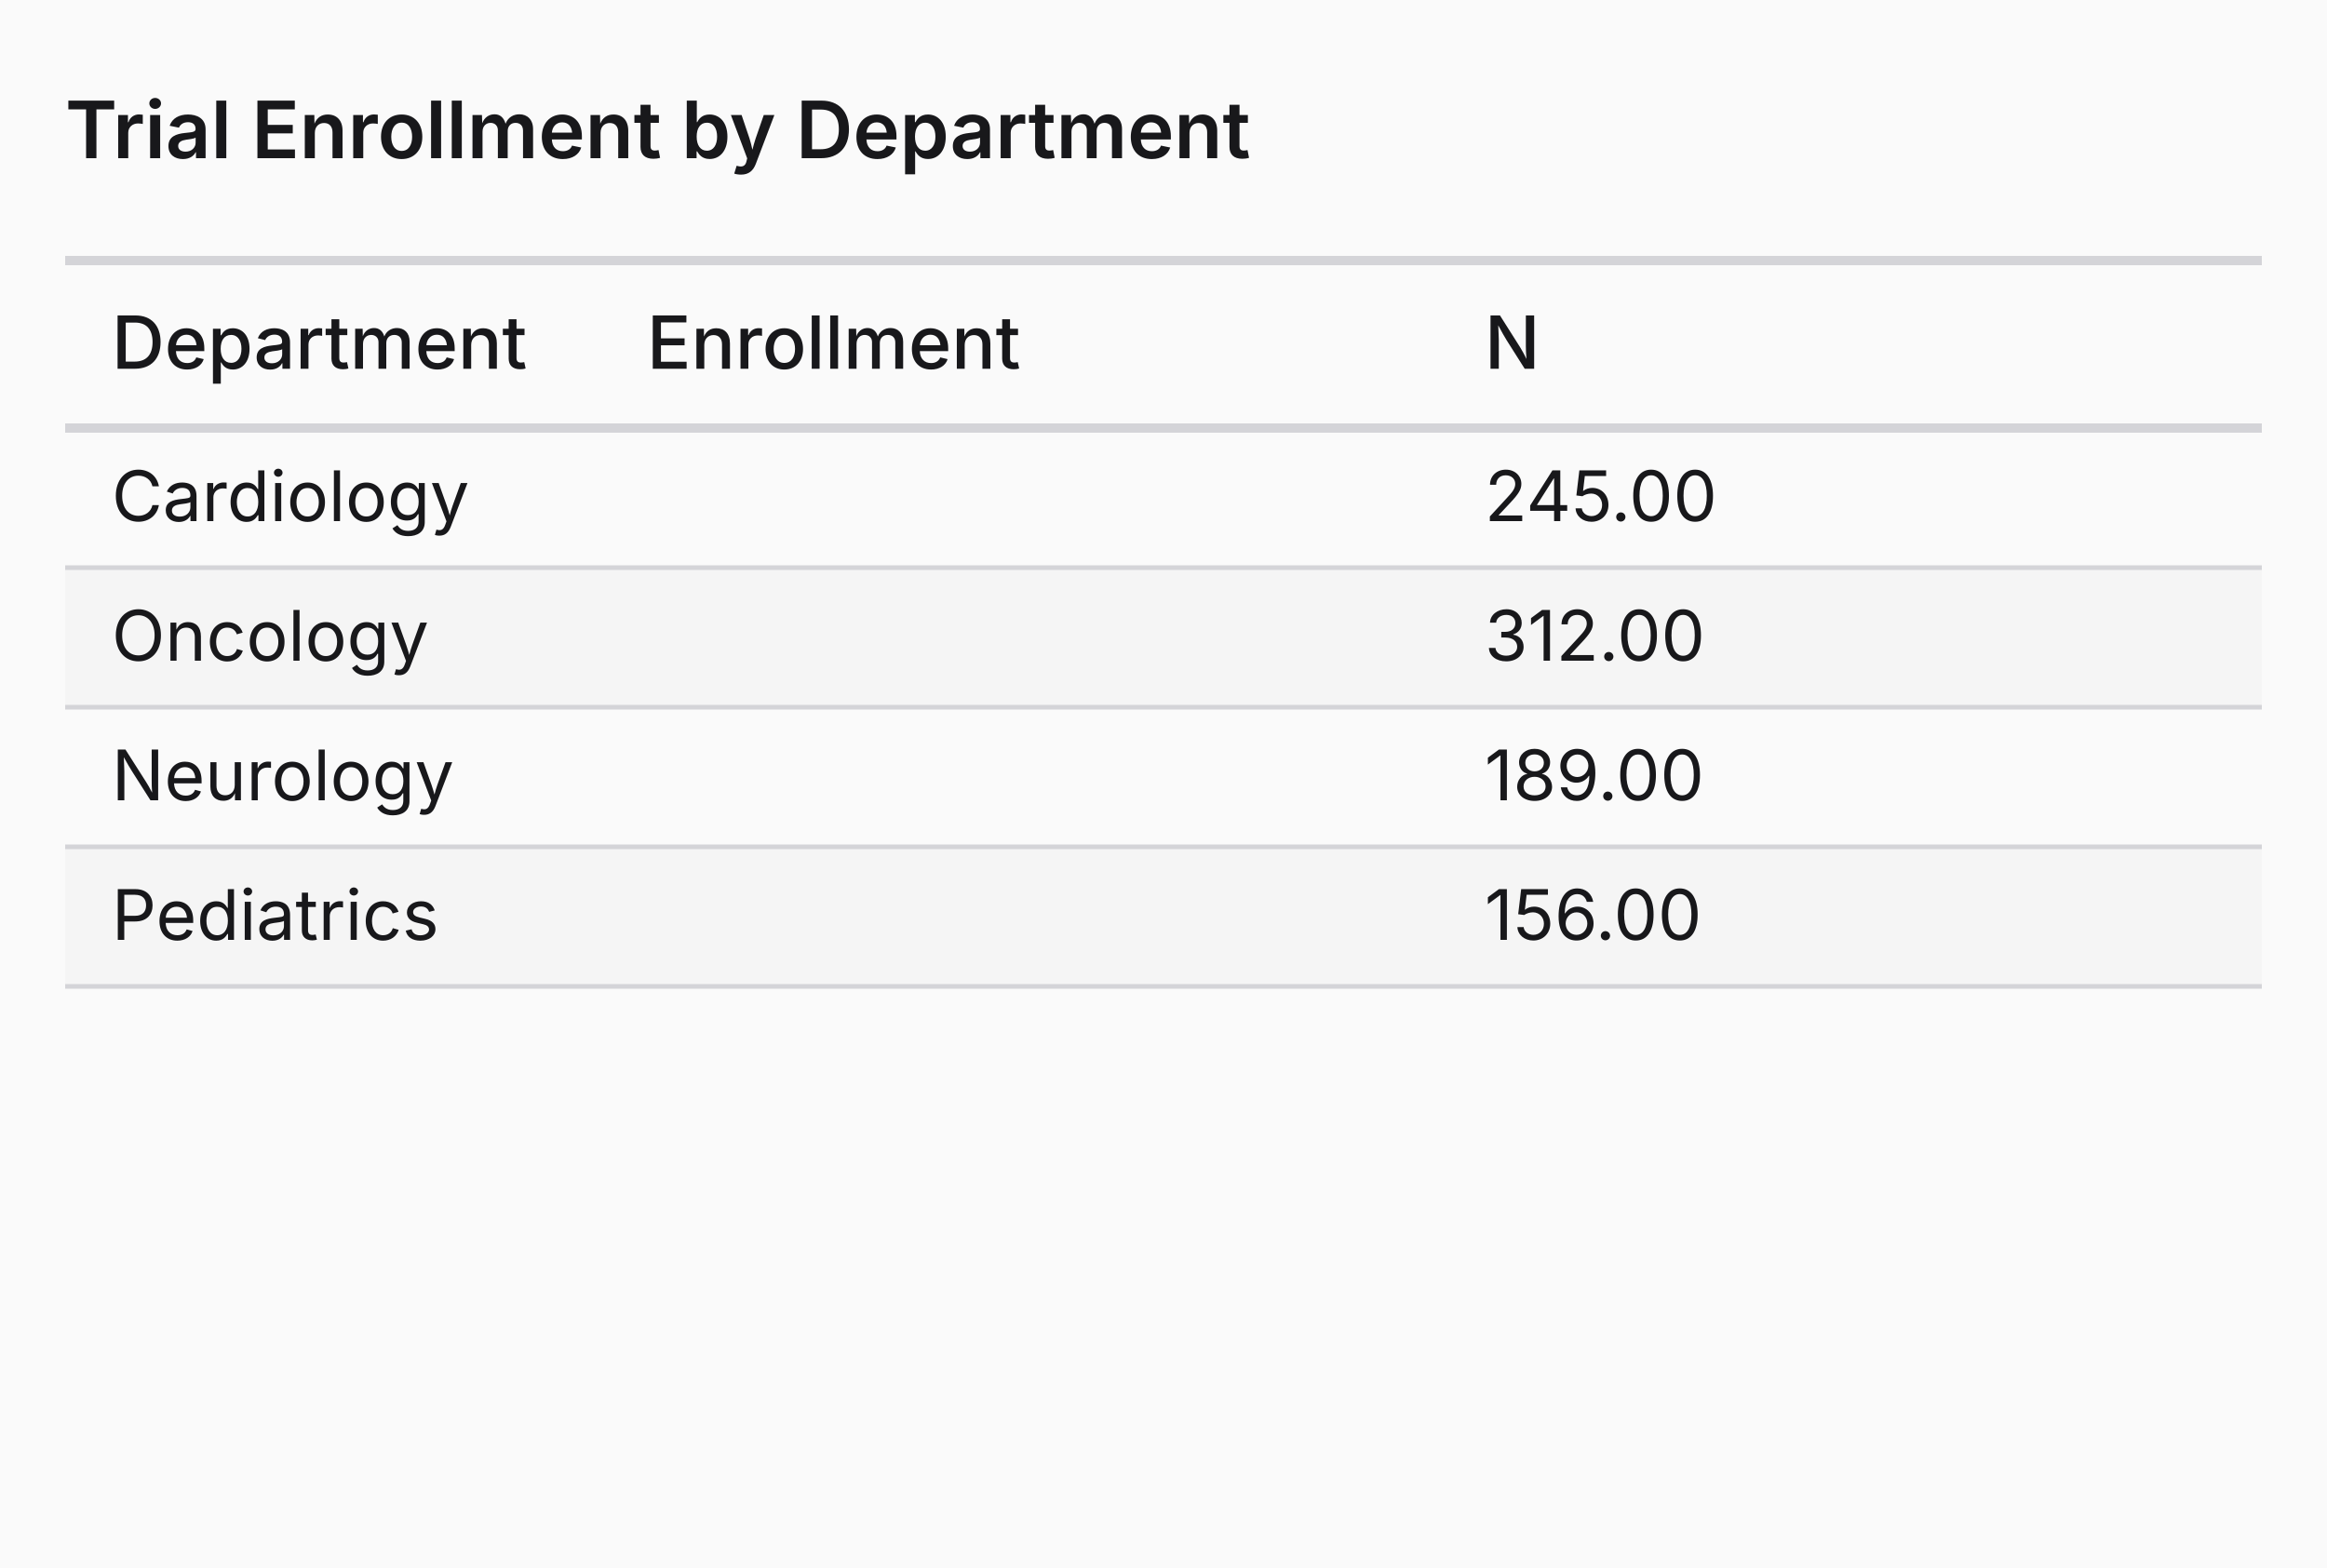
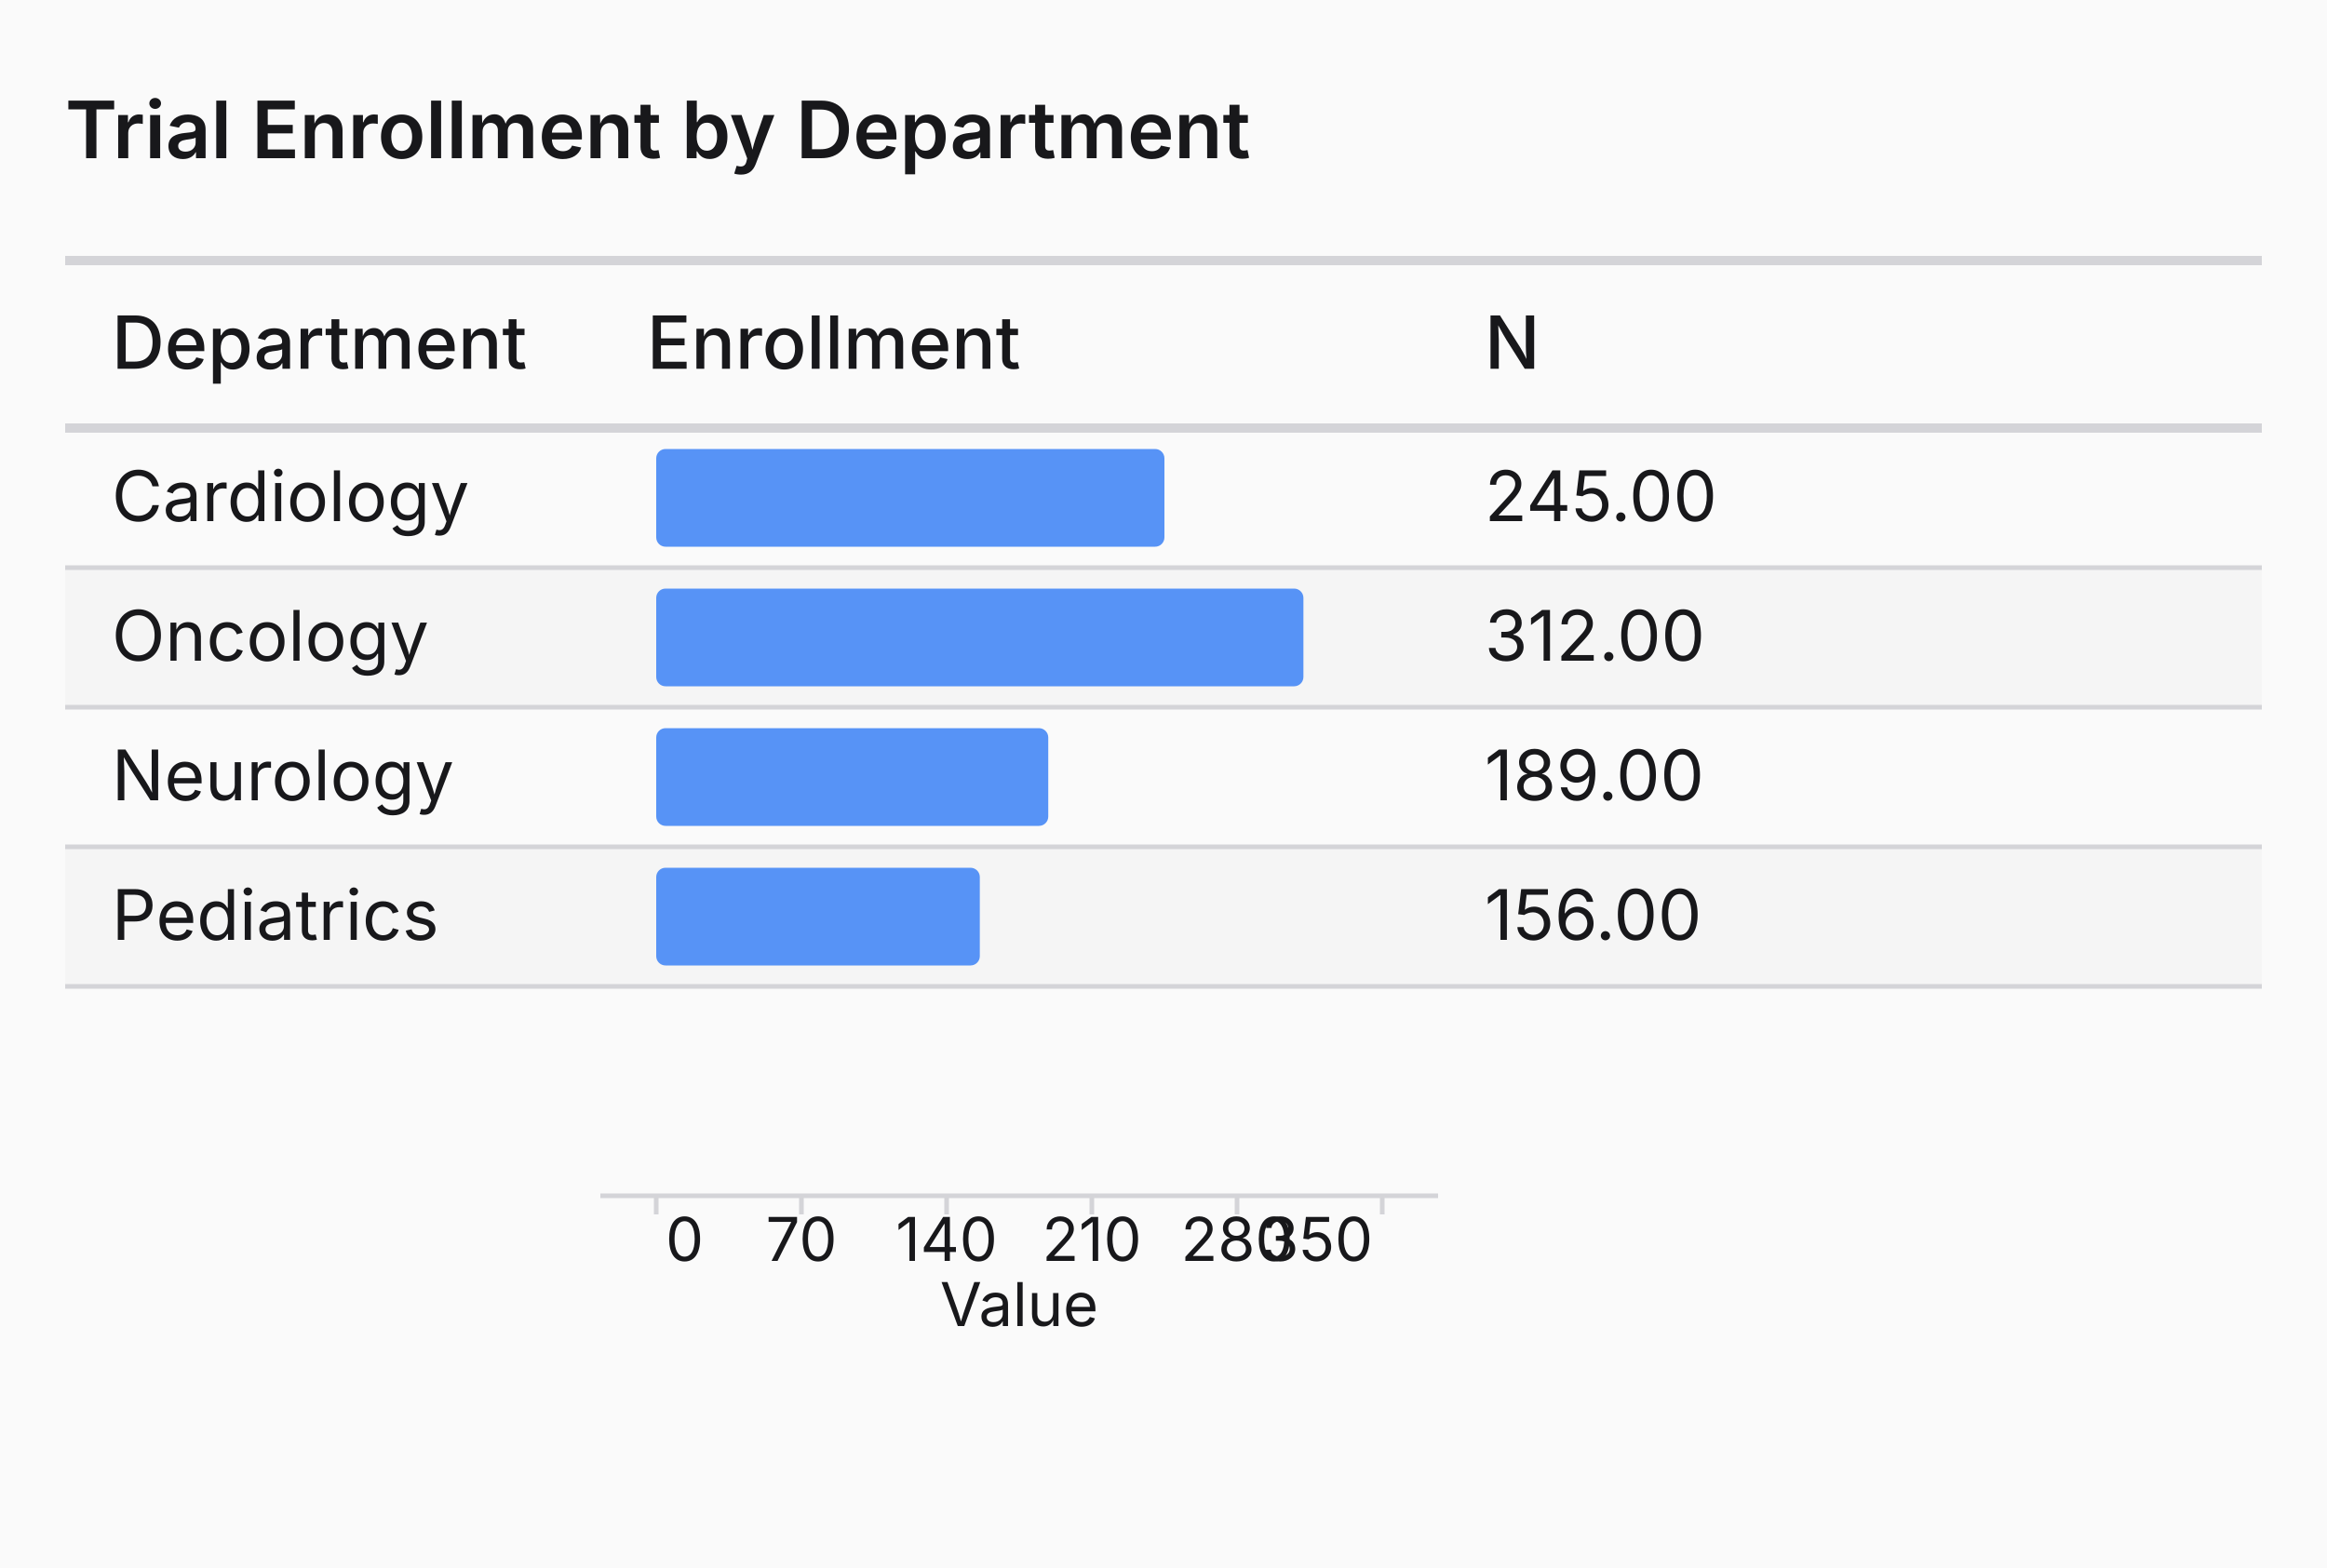
<svg xmlns="http://www.w3.org/2000/svg" width="500" height="337" viewBox="0 0 500 337">
  <rect width="100%" height="100%" fill="#fafafa" />
  <text x="14" y="34" font-family="Inter, system-ui, -apple-system, sans-serif" font-size="17px" font-weight="600" fill="#18181b">Trial Enrollment by Department</text>
  <line x1="14" x2="486" y1="56" y2="56" stroke="#d4d4d8" stroke-width="2" />
  <text x="24" y="79.25" font-family="Inter, system-ui, -apple-system, sans-serif" font-size="15.75px" font-weight="500" fill="#18181b">Department</text>
  <text x="139" y="79.25" font-family="Inter, system-ui, -apple-system, sans-serif" font-size="15.75px" font-weight="500" text-anchor="start" fill="#18181b">Enrollment</text>
  <text x="319" y="79.25" font-family="Inter, system-ui, -apple-system, sans-serif" font-size="15.75px" font-weight="500" text-anchor="start" fill="#18181b">N</text>
  <line x1="14" x2="486" y1="92" y2="92" stroke="#d4d4d8" stroke-width="2" />
  <rect x="14" y="122" width="472" height="30" fill="#f5f5f5" />
  <rect x="14" y="182" width="472" height="30" fill="#f5f5f5" />
+   <rect x="141" y="96.5" width="109.2" height="21" fill="#3b82f6" fill-opacity="0.85" rx="2" class="viz-bar-segment" />
+   <rect x="141" y="126.5" width="139.063" height="21" fill="#3b82f6" fill-opacity="0.85" rx="2" class="viz-bar-segment" />
+   <rect x="141" y="156.5" width="84.24" height="21" fill="#3b82f6" fill-opacity="0.85" rx="2" class="viz-bar-segment" />
+   <rect x="141" y="186.5" width="69.531" height="21" fill="#3b82f6" fill-opacity="0.85" rx="2" class="viz-bar-segment" />
+   <g transform="translate(0, 257)">
+     <line x1="129" x2="309" y1="0" y2="0" stroke="#d4d4d8" stroke-width="1" />
+     <line x1="141" x2="141" y1="0" y2="4" stroke="#d4d4d8" stroke-width="1" />
+     <text x="143" y="14" text-anchor="start" font-family="Inter, system-ui, -apple-system, sans-serif" font-size="13px" fill="#18181b">0</text>
+     <line x1="172.2" x2="172.2" y1="0" y2="4" stroke="#d4d4d8" stroke-width="1" />
+     <text x="172.2" y="14" text-anchor="middle" font-family="Inter, system-ui, -apple-system, sans-serif" font-size="13px" fill="#18181b">70</text>
+     <line x1="203.4" x2="203.4" y1="0" y2="4" stroke="#d4d4d8" stroke-width="1" />
+     <text x="203.4" y="14" text-anchor="middle" font-family="Inter, system-ui, -apple-system, sans-serif" font-size="13px" fill="#18181b">140</text>
+     <line x1="234.6" x2="234.6" y1="0" y2="4" stroke="#d4d4d8" stroke-width="1" />
+     <text x="234.6" y="14" text-anchor="middle" font-family="Inter, system-ui, -apple-system, sans-serif" font-size="13px" fill="#18181b">210</text>
+     <line x1="265.8" x2="265.8" y1="0" y2="4" stroke="#d4d4d8" stroke-width="1" />
+     <text x="265.8" y="14" text-anchor="middle" font-family="Inter, system-ui, -apple-system, sans-serif" font-size="13px" fill="#18181b">280</text>
+     <line x1="297" x2="297" y1="0" y2="4" stroke="#d4d4d8" stroke-width="1" />
+     <text x="295" y="14" text-anchor="end" font-family="Inter, system-ui, -apple-system, sans-serif" font-size="13px" fill="#18181b">350</text>
+     <text x="219" y="28" text-anchor="middle" font-family="Inter, system-ui, -apple-system, sans-serif" font-size="13px" fill="#18181b">Value</text>
+   </g>
  <text x="24" y="112" font-family="Inter, system-ui, -apple-system, sans-serif" font-size="15px" font-weight="400" font-style="normal" fill="#18181b">Cardiology</text>
-   <text x="139" y="112" font-family="Inter, system-ui, -apple-system, sans-serif" font-size="15px" font-weight="400" font-style="normal" text-anchor="start" fill="#18181b" />
  <text x="319" y="112" font-family="Inter, system-ui, -apple-system, sans-serif" font-size="15px" font-weight="400" font-style="normal" text-anchor="start" fill="#18181b">245.00</text>
  <line x1="14" x2="486" y1="122" y2="122" stroke="#d4d4d8" stroke-width="1" />
  <text x="24" y="142" font-family="Inter, system-ui, -apple-system, sans-serif" font-size="15px" font-weight="400" font-style="normal" fill="#18181b">Oncology</text>
-   <text x="139" y="142" font-family="Inter, system-ui, -apple-system, sans-serif" font-size="15px" font-weight="400" font-style="normal" text-anchor="start" fill="#18181b" />
  <text x="319" y="142" font-family="Inter, system-ui, -apple-system, sans-serif" font-size="15px" font-weight="400" font-style="normal" text-anchor="start" fill="#18181b">312.00</text>
  <line x1="14" x2="486" y1="152" y2="152" stroke="#d4d4d8" stroke-width="1" />
  <text x="24" y="172" font-family="Inter, system-ui, -apple-system, sans-serif" font-size="15px" font-weight="400" font-style="normal" fill="#18181b">Neurology</text>
-   <text x="139" y="172" font-family="Inter, system-ui, -apple-system, sans-serif" font-size="15px" font-weight="400" font-style="normal" text-anchor="start" fill="#18181b" />
  <text x="319" y="172" font-family="Inter, system-ui, -apple-system, sans-serif" font-size="15px" font-weight="400" font-style="normal" text-anchor="start" fill="#18181b">189.00</text>
  <line x1="14" x2="486" y1="182" y2="182" stroke="#d4d4d8" stroke-width="1" />
  <text x="24" y="202" font-family="Inter, system-ui, -apple-system, sans-serif" font-size="15px" font-weight="400" font-style="normal" fill="#18181b">Pediatrics</text>
-   <text x="139" y="202" font-family="Inter, system-ui, -apple-system, sans-serif" font-size="15px" font-weight="400" font-style="normal" text-anchor="start" fill="#18181b" />
  <text x="319" y="202" font-family="Inter, system-ui, -apple-system, sans-serif" font-size="15px" font-weight="400" font-style="normal" text-anchor="start" fill="#18181b">156.00</text>
  <line x1="14" x2="486" y1="212" y2="212" stroke="#d4d4d8" stroke-width="1" />
</svg>
